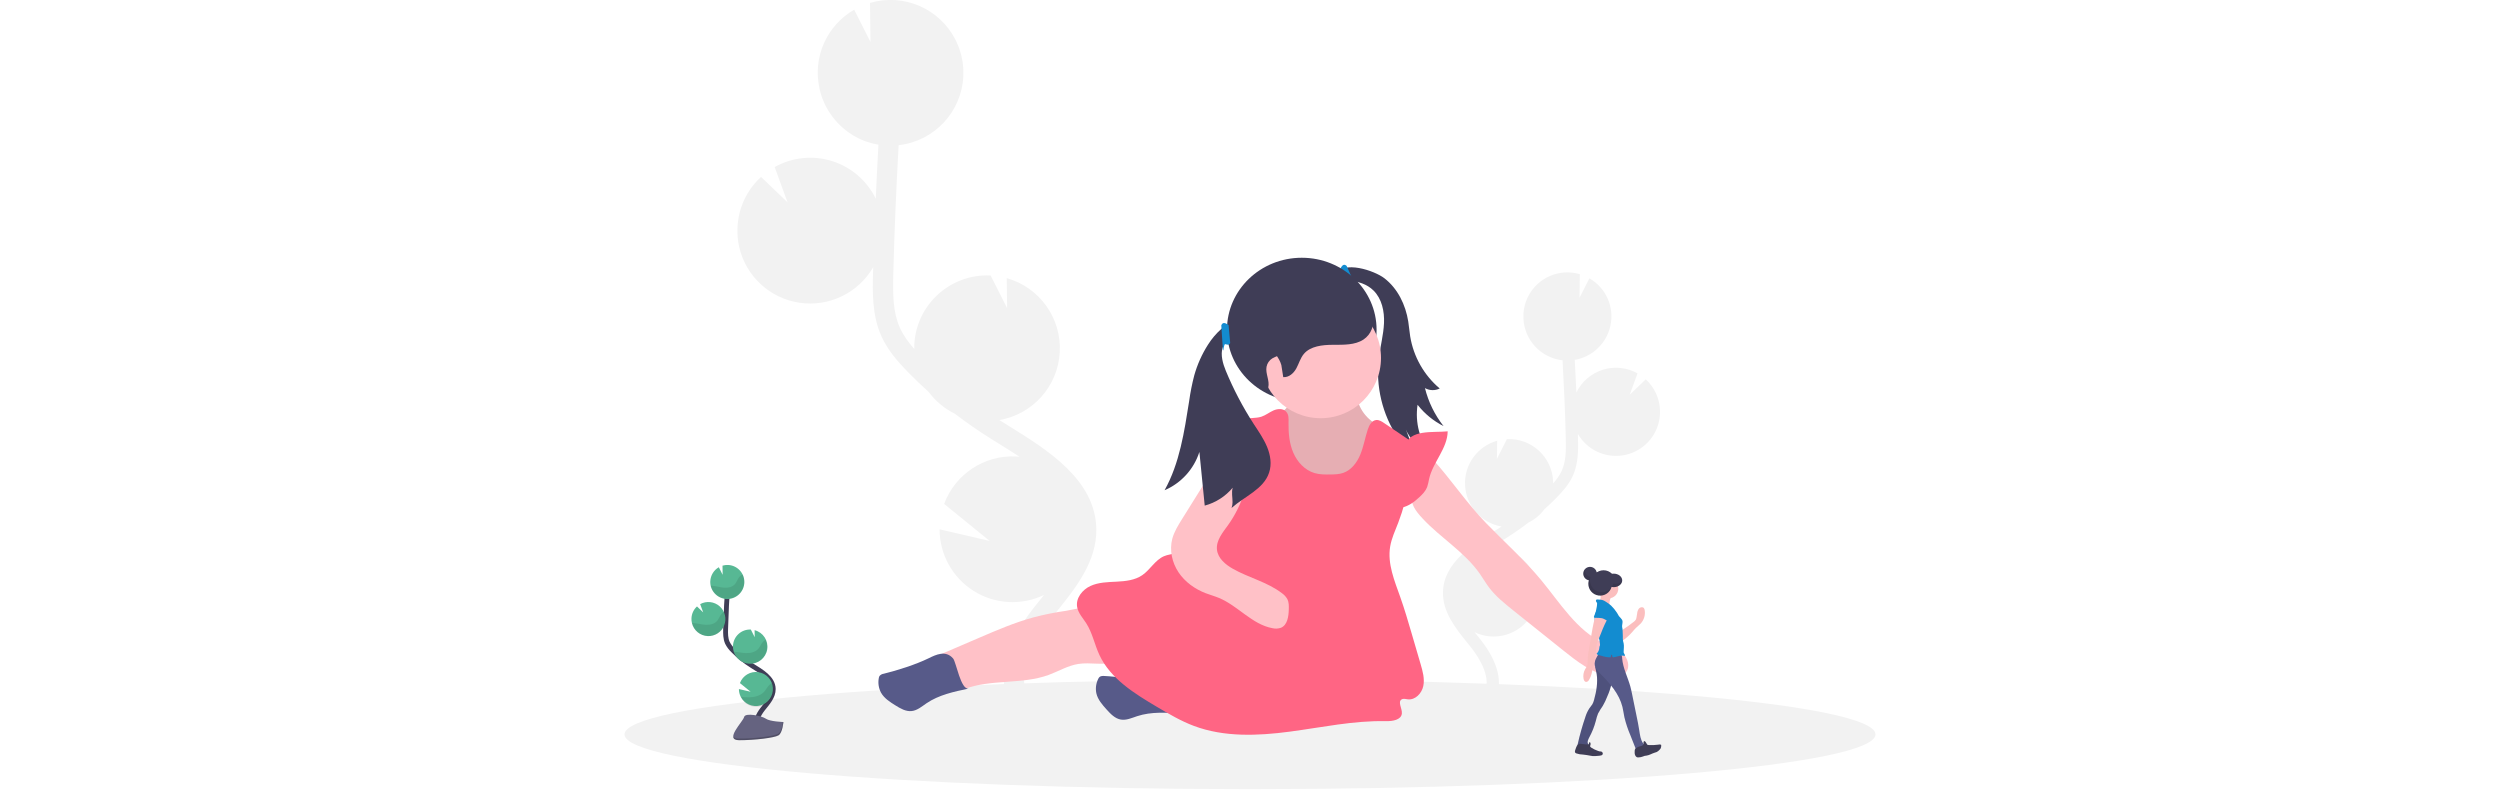
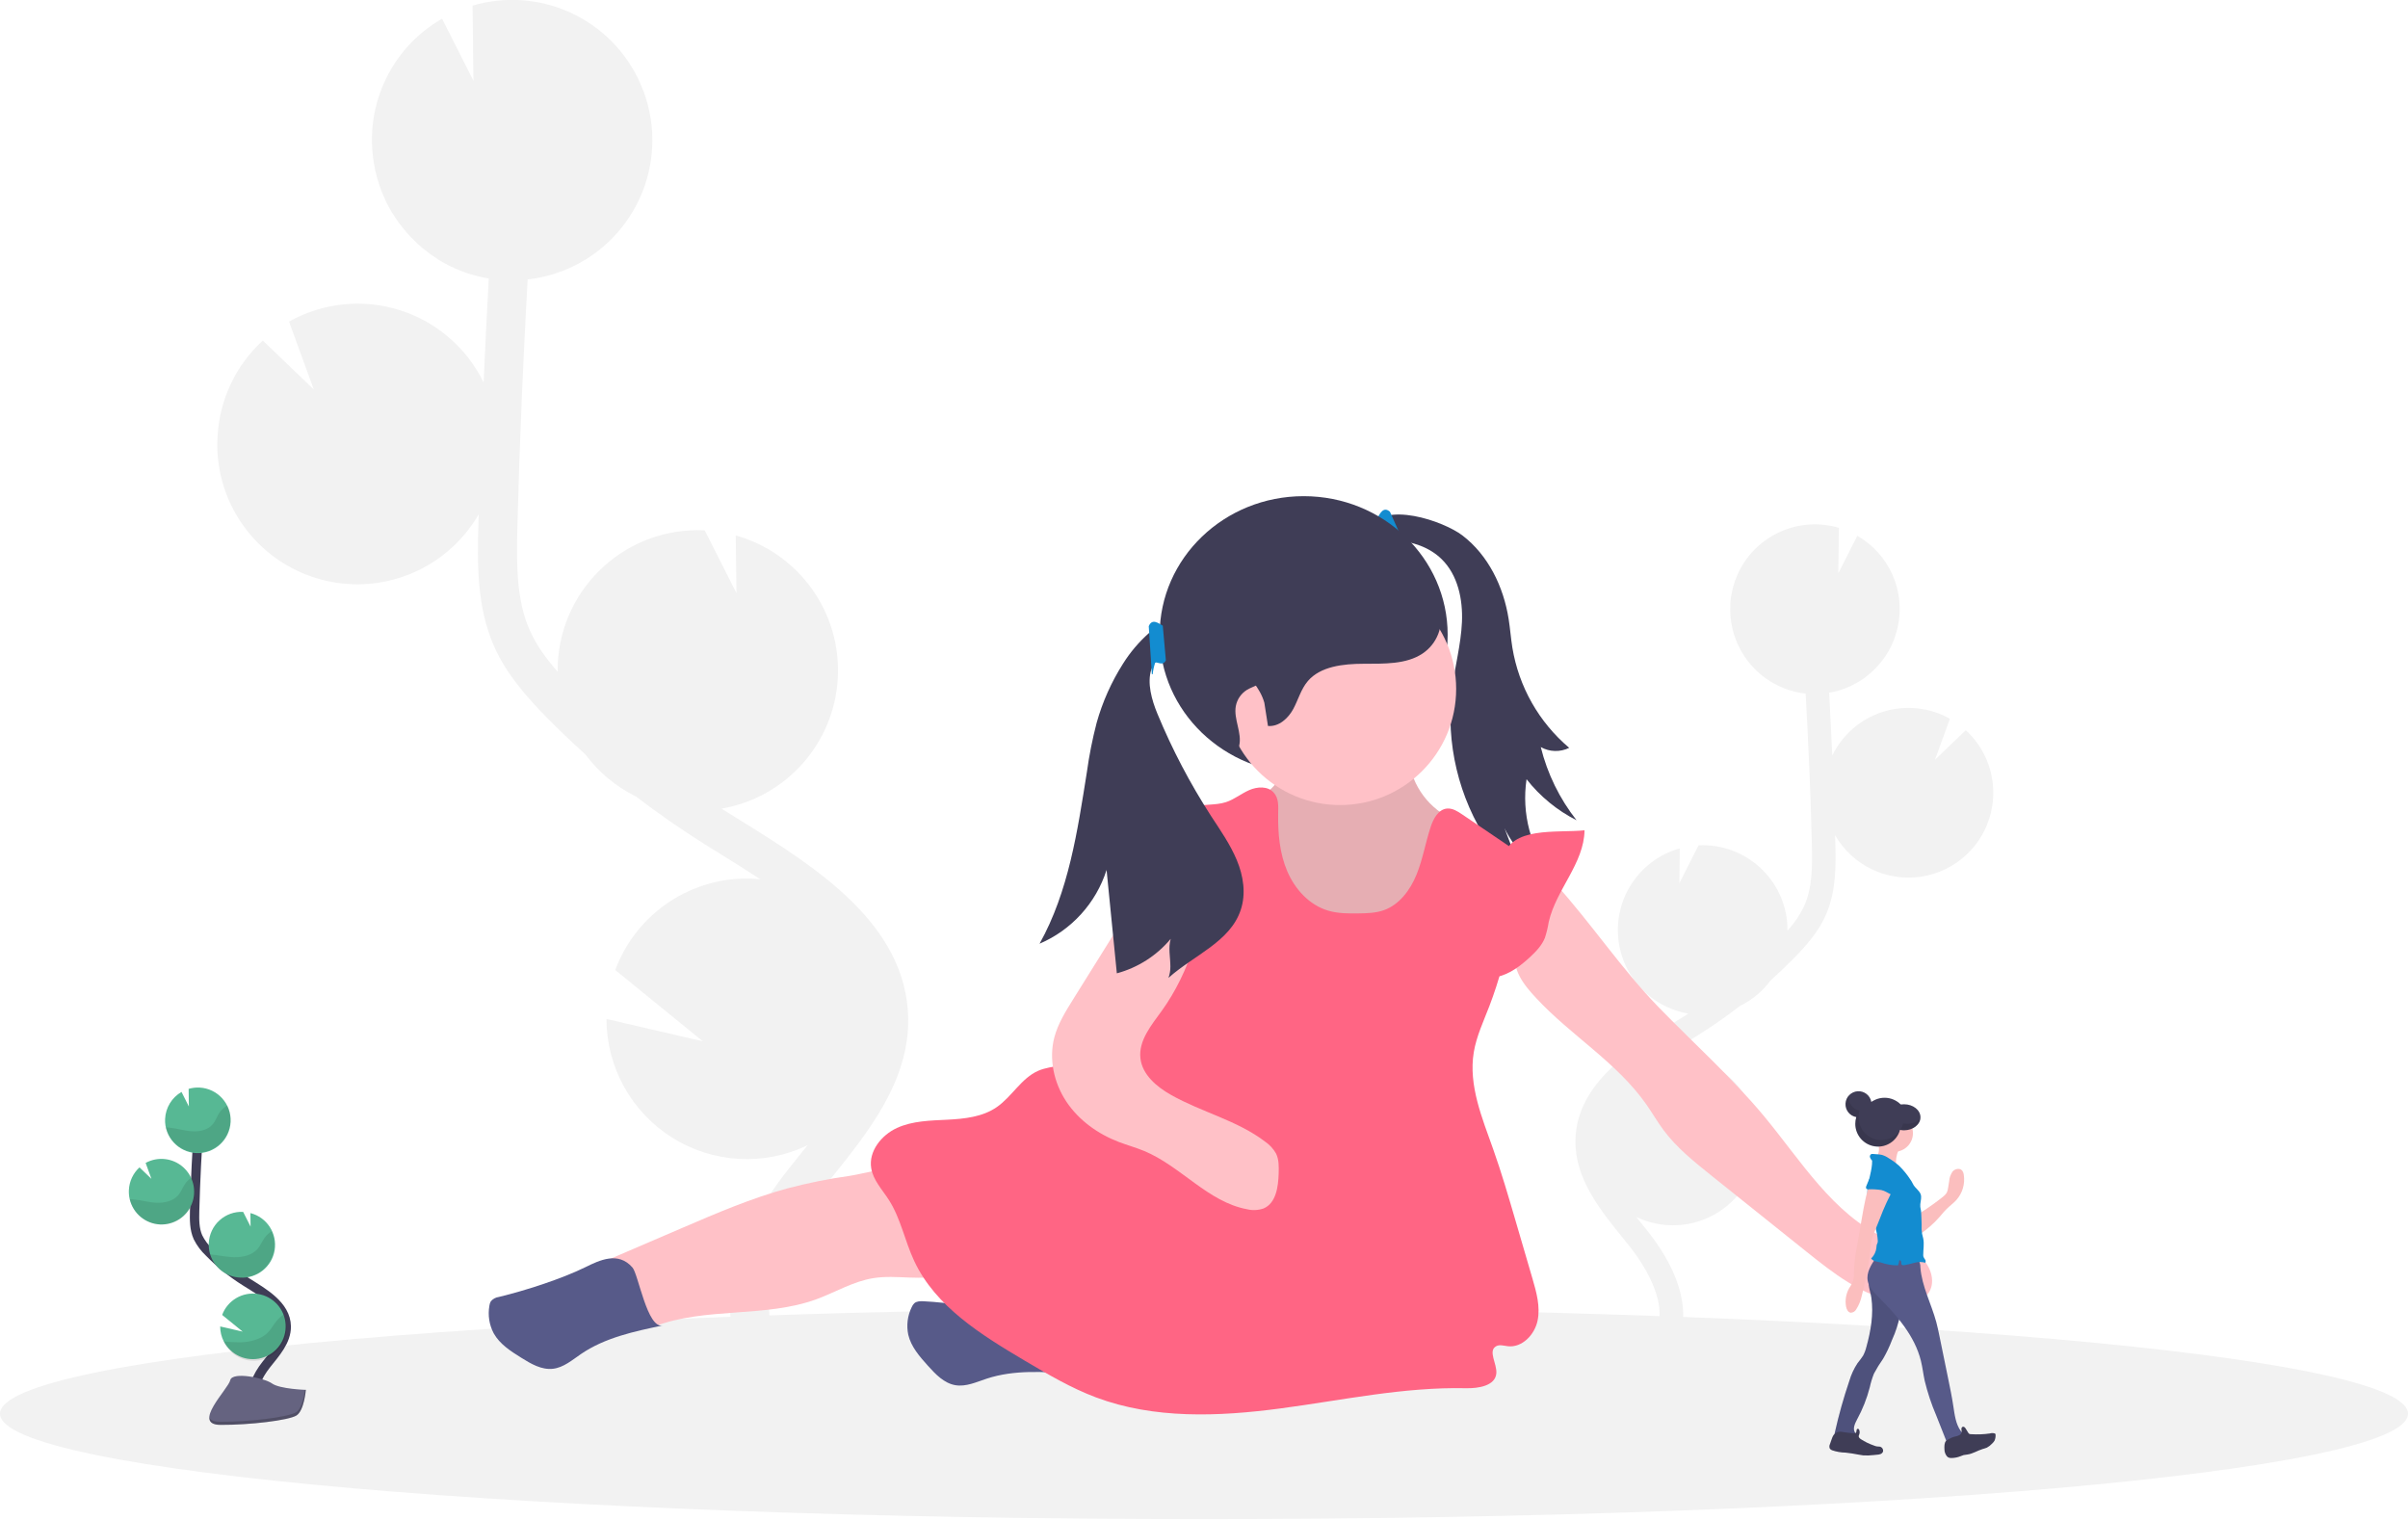
- <svg xmlns="http://www.w3.org/2000/svg" data-name="Layer 1" width="1028" height="324.5" viewBox="0 0 1028 648.5">
+ <svg xmlns="http://www.w3.org/2000/svg" data-name="Layer 1" width="1028" height="648.5" viewBox="0 0 1028 648.5">
  <path d="M402.13,476l-6.29-3.91c-.6-.37-1.19-.77-1.79-1.15a59.86,59.86,0,0,0,6.05-116.62l.31,24.66-13.55-26.83h-.17a59.87,59.87,0,0,0-62.58,57c-.06,1.15,0,2.27,0,3.4-4.71-5.38-9-11.15-11.83-17.47-5.73-12.79-5.84-27.28-5.39-44.9.9-34.9,2.41-70.08,4.37-105.14a59.85,59.85,0,0,0,53.16-56.64c.08-1.83.05-3.63,0-5.43,0-.45,0-.89-.07-1.34-.12-1.74-.28-3.46-.55-5.16,0-.28-.1-.55-.15-.82-.24-1.44-.54-2.86-.88-4.26-.13-.53-.26-1-.4-1.57-.42-1.53-.88-3-1.42-4.52-.18-.49-.39-1-.58-1.46-.42-1.09-.88-2.17-1.37-3.23-.26-.56-.51-1.12-.78-1.67-.08-.14-.13-.29-.21-.43l0,0a59.84,59.84,0,0,0-70.28-30.36l.4,32.1-13.4-26.52a59.57,59.57,0,0,0-28.55,64.51h-.06c.09.43.22.84.32,1.26.19.79.39,1.57.61,2.35.28,1,.6,2,.93,3,.25.74.49,1.47.77,2.2.41,1.06.87,2.09,1.33,3.12.27.6.51,1.22.8,1.81q1.14,2.33,2.48,4.53c.31.52.66,1,1,1.51.64,1,1.28,2,2,2.93.43.59.89,1.16,1.34,1.73.66.83,1.33,1.65,2,2.44.49.57,1,1.12,1.51,1.66.74.78,1.49,1.53,2.27,2.26.52.49,1,1,1.57,1.46.88.79,1.8,1.53,2.73,2.26.47.37.93.75,1.41,1.11,1.42,1,2.88,2,4.39,3,.28.17.59.31.87.48,1.27.74,2.55,1.45,3.87,2.09.57.28,1.15.53,1.73.79,1.08.48,2.17.95,3.29,1.38l2,.7c1.1.37,2.22.72,3.35,1,.66.18,1.33.37,2,.53,1.22.29,2.47.53,3.73.75l.24.05q-1.23,22.19-2.2,44.39a59.83,59.83,0,0,0-83.07-26l10.58,29-21.77-20.9a59.66,59.66,0,0,0-19.34,41.34A58.5,58.5,0,0,0,180.3,329a59.84,59.84,0,0,0,110.06,16.3c0,1.5-.1,3-.14,4.51-.4,15.54-.9,34.88,6.85,52.15,5.25,11.7,13.69,21.21,22,29.73,5.43,5.54,11.06,10.91,16.83,16.1a60.09,60.09,0,0,0,21.62,18C367,473,376.86,479.9,387,486.24l6.34,3.94c5.7,3.53,11.54,7.16,17.26,10.93-1-.1-2-.21-3-.26a59.89,59.89,0,0,0-58.94,39l37.4,30.43-41.14-9.54a59.89,59.89,0,0,0,85.82,53.92L428,618.08q-2.76,3.43-5.45,6.82c-24.34,30.83-31.11,60.09-19.06,82.4l14.66-7.91c-11.73-21.72,5.91-49.52,17.47-64.16q2.64-3.33,5.36-6.7c15.55-19.32,33.17-41.22,32.74-68.08C473,520,433.71,495.6,402.13,476Z" transform="translate(-86 -125.75)" fill="#f2f2f2" />
  <path d="M801.89,561.51l3.8-2.37,1.08-.7a36.19,36.19,0,0,1-3.66-70.52l-.19,14.91,8.2-16.22h.1a36.21,36.21,0,0,1,37.85,34.48c0,.69,0,1.37,0,2a43.14,43.14,0,0,0,7.15-10.56c3.47-7.74,3.54-16.5,3.26-27.15C859,464.31,858,443,856.85,421.83a36.18,36.18,0,0,1-32.15-34.25c-.05-1.1,0-2.2,0-3.28,0-.27,0-.54,0-.82.07-1.05.17-2.09.33-3.11,0-.17.06-.33.09-.5.15-.87.33-1.73.53-2.58l.24-1c.26-.92.54-1.83.86-2.73.11-.3.24-.59.35-.88.26-.66.54-1.31.83-2,.16-.34.31-.67.48-1,0-.08.07-.17.12-.26h0a36.17,36.17,0,0,1,42.51-18.35l-.25,19.41,8.11-16a36,36,0,0,1,17.26,39h0c-.06.26-.14.5-.2.76-.11.48-.23.95-.37,1.42s-.36,1.2-.56,1.79-.3.89-.46,1.33c-.25.64-.53,1.27-.81,1.89-.16.36-.31.73-.48,1.09-.46.94-1,1.85-1.5,2.74-.19.31-.4.61-.6.92q-.57.9-1.2,1.77c-.26.35-.54.7-.81,1-.4.51-.8,1-1.22,1.48s-.61.67-.92,1-.9.92-1.37,1.37c-.31.3-.62.6-.95.88-.53.48-1.09.93-1.65,1.37l-.85.67c-.86.63-1.74,1.23-2.66,1.79l-.53.29c-.76.45-1.54.87-2.34,1.27l-1,.47c-.66.29-1.32.58-2,.83l-1.19.43c-.67.23-1.34.43-2,.62l-1.21.32c-.74.18-1.5.32-2.26.46l-.15,0q.75,13.41,1.34,26.84a36.16,36.16,0,0,1,50.23-15.7l-6.39,17.53,13.16-12.64a36.12,36.12,0,0,1,11.7,25,35.38,35.38,0,0,1-.92,10,36.19,36.19,0,0,1-66.56,9.86c0,.9.06,1.82.08,2.73.25,9.39.55,21.09-4.14,31.53-3.17,7.08-8.28,12.83-13.33,18q-4.94,5-10.18,9.74a36.3,36.3,0,0,1-13.07,10.87q-8.61,6.63-17.81,12.41l-3.84,2.38c-3.44,2.13-7,4.33-10.44,6.61.61-.06,1.22-.13,1.83-.16a36.23,36.23,0,0,1,35.65,23.57l-22.62,18.4,24.88-5.77a36.22,36.22,0,0,1-51.9,32.61l1.68,2.09c1.11,1.38,2.22,2.75,3.3,4.12,14.72,18.64,18.81,36.34,11.52,49.83l-8.86-4.79c7.09-13.13-3.58-29.94-10.57-38.8-1.06-1.34-2.15-2.69-3.24-4-9.4-11.68-20.06-24.92-19.8-41.17C759,588.08,782.79,573.34,801.89,561.51Z" transform="translate(-86 -125.75)" fill="#f2f2f2" />
  <ellipse cx="514" cy="603.5" rx="514" ry="45" fill="#f2f2f2" />
  <path d="M195.4,725.42c-3-5.51.4-12.27,4.29-17.18s8.61-10,8.51-16.29c-.15-9-9.7-14.31-17.33-19.09a84,84,0,0,1-15.56-12.51,22.8,22.8,0,0,1-4.78-6.4c-1.58-3.52-1.54-7.52-1.44-11.37q.51-19.26,1.91-38.49" transform="translate(-86 -125.75)" fill="none" stroke="#3f3d56" stroke-miterlimit="10" stroke-width="4" />
  <path d="M156.49,603.39a14,14,0,0,1,7-11.5l3.14,6.22-.1-7.53a14.22,14.22,0,0,1,4.63-.56,14,14,0,1,1-14.68,13.37Z" transform="translate(-86 -125.75)" fill="#57b894" />
  <path d="M181.52,698.38a14,14,0,1,0-.68-11.3l8.77,7.13L180,692A14,14,0,0,0,181.52,698.38Z" transform="translate(-86 -125.75)" fill="#57b894" />
  <path d="M188.45,671.13a14,14,0,0,0,4.45-27.53l.08,5.78-3.18-6.29h0a14,14,0,0,0-14.67,13.36,13.84,13.84,0,0,0,.6,4.79A14,14,0,0,0,188.45,671.13Z" transform="translate(-86 -125.75)" fill="#57b894" />
  <path d="M154.38,648.46a14,14,0,1,0-6.21-26.27l2.48,6.8-5.1-4.9a14,14,0,0,0-4.53,9.69,13.79,13.79,0,0,0,.35,3.87A14,14,0,0,0,154.38,648.46Z" transform="translate(-86 -125.75)" fill="#57b894" />
  <path d="M158.38,607.13c3.24.35,6.39,1.36,9.64,1.56s6.82-.57,8.88-3.1c1.1-1.36,1.66-3.08,2.59-4.57a10,10,0,0,1,3.54-3.33A14,14,0,1,1,156.79,607Q157.58,607,158.38,607.13Z" transform="translate(-86 -125.75)" opacity="0.1" />
  <path d="M154.38,648.46a14,14,0,0,0,13.35-20,10.37,10.37,0,0,0-2.82,2.82c-1,1.51-1.61,3.26-2.78,4.64-2.19,2.57-5.92,3.41-9.31,3.26s-6.66-1.12-10-1.43c-.47,0-.94-.07-1.42-.08A14,14,0,0,0,154.38,648.46Z" transform="translate(-86 -125.75)" opacity="0.1" />
  <path d="M188.45,671.13a14,14,0,0,0,13.46-19.76,11.48,11.48,0,0,0-3,2.85c-1.09,1.54-1.77,3.32-3,4.74-2.37,2.63-6.35,3.56-9.93,3.48s-6.83-.93-10.28-1.2A14,14,0,0,0,188.45,671.13Z" transform="translate(-86 -125.75)" opacity="0.1" />
  <path d="M181.52,698.38a14,14,0,0,0,25.59-11.45,13.84,13.84,0,0,0-3.08,2.75c-1.34,1.62-2.22,3.47-3.76,5-2.87,2.82-7.5,4-11.63,4.09A60,60,0,0,1,181.52,698.38Z" transform="translate(-86 -125.75)" opacity="0.1" />
  <path d="M216.57,719.07s-11.08-.34-14.42-2.72-17-5.21-17.86-1.4-16.65,19-4.15,19.06,29.06-1.94,32.4-4S216.57,719.07,216.57,719.07Z" transform="translate(-86 -125.75)" fill="#656380" />
  <path d="M179.92,732.69c12.51.1,29.06-2,32.39-4,2.54-1.55,3.55-7.09,3.89-9.65h.37s-.7,8.94-4,11-19.89,4.07-32.4,4c-3.61,0-4.85-1.31-4.78-3.21C175.86,732,177.23,732.66,179.92,732.69Z" transform="translate(-86 -125.75)" opacity="0.2" />
  <path d="M710.32,354.32c11.06,8.46,17.56,21.91,19.73,35.66.64,4,.94,8.16,1.59,12.22A71.18,71.18,0,0,0,755.91,445a13,13,0,0,1-12.14-.33,82.72,82.72,0,0,0,15.28,31.24,63.76,63.76,0,0,1-21.35-17.52,53.74,53.74,0,0,0,10.86,41.09,42.94,42.94,0,0,1-22.9-27.14l9.54,25.16c-6-1.71-10.3-6.8-13.75-12a97.42,97.42,0,0,1-15.57-65.4c1.18-9.63,3.81-19.09,4.24-28.78s-1.74-20.1-8.68-26.89c-5.24-5.14-12.56-7.5-19.75-8-4.52-.32-16.23,3.29-11.8-4.85C676.67,339.15,702.43,348.29,710.32,354.32Z" transform="translate(-86 -125.75)" fill="#3f3d56" />
  <path d="M674.06,346.78l5.72,13.68c2.5,2,3.8-1.92,4.68-1.07a23.27,23.27,0,0,1,3,3.73l.31-.17-8.39-18.74C676.49,341.68,675.06,345.27,674.06,346.78Z" transform="translate(-86 -125.75)" fill="#138cd0" />
  <ellipse cx="556.55" cy="270.97" rx="61.47" ry="59.16" fill="#3f3d56" />
  <path d="M544,712.21c-12.33-.91-25-1.79-36.78,2.08-4.37,1.44-8.82,3.55-13.36,2.78-4.8-.81-8.44-4.65-11.7-8.27-3.54-3.93-7.21-8.1-8.41-13.26a18.22,18.22,0,0,1,1.48-11.81,4.86,4.86,0,0,1,1.11-1.64c1-.88,2.49-.9,3.83-.85,11.56.49,23.19,3.34,34.58,1.32,6.66-1.18,19.8-6.08,23.69,2.34C540.08,688.39,537.33,711.72,544,712.21Z" transform="translate(-86 -125.75)" fill="#575a89" />
  <path d="M422.12,633.07c-15.38,4.19-30.09,10.51-44.74,16.81l-32.58,14,9.63,23.84c.83,2-.74,1.88,1.26,2.78,2.22,1,7.34,2.38,9.62,1.51,21.95-8.39,47.2-3.59,69.28-11.64,8.13-3,15.73-7.65,24.28-9,10-1.61,20.59,1.48,30.27-1.57a5,5,0,0,0,2.68-1.63,5.06,5.06,0,0,0,.56-3.22c-.5-8.23-3.61-16-7.65-23.07-2.65-4.68-6.88-14-12.15-16.28-5.95-2.55-17.57,1.18-23.77,2.1A228.87,228.87,0,0,0,422.12,633.07Z" transform="translate(-86 -125.75)" fill="#ffc1c7" />
  <path d="M368.88,691.59c-12.1,2.51-24.56,5.18-34.78,12.13-3.81,2.59-7.5,5.84-12.08,6.35-4.84.54-9.39-2.14-13.52-4.73-4.49-2.8-9.17-5.8-11.74-10.43a18.27,18.27,0,0,1-1.83-11.77,4.91,4.91,0,0,1,.61-1.87A5.36,5.36,0,0,1,299,679.4c11.25-2.72,26.47-7.6,36.86-12.68,6.08-3,14.1-6.88,20.16.14C358.53,669.77,362.31,693,368.88,691.59Z" transform="translate(-86 -125.75)" fill="#575a89" />
  <path d="M622,470a19.09,19.09,0,0,0-.95,7.3l0,18.46a23.08,23.08,0,0,0,.93,7.86c1.17,3.23,3.71,5.75,6.3,8A86.51,86.51,0,0,0,656.69,528c5.8,2,12.15,3.42,18.06,1.71a30.94,30.94,0,0,0,9.37-5.08,105.93,105.93,0,0,0,20.73-19.95c6-7.67,11.21-17.57,8.21-26.86A32.66,32.66,0,0,1,688.76,456c-1.15-3.66-1.71-7.68-4.12-10.66-5.16-6.38-15.16-4.59-23-2.2-7.61,2.31-20.83,3.65-26.47,9.45-2.23,2.29-3.08,6.05-5.26,8.55C627.29,464.19,623.6,466.09,622,470Z" transform="translate(-86 -125.75)" fill="#ffc1c7" />
  <path d="M622,470a19.09,19.09,0,0,0-.95,7.3l0,18.46a23.08,23.08,0,0,0,.93,7.86c1.17,3.23,3.71,5.75,6.3,8A86.51,86.51,0,0,0,656.69,528c5.8,2,12.15,3.42,18.06,1.71a30.94,30.94,0,0,0,9.37-5.08,105.93,105.93,0,0,0,20.73-19.95c6-7.67,11.21-17.57,8.21-26.86A32.66,32.66,0,0,1,688.76,456c-1.15-3.66-1.71-7.68-4.12-10.66-5.16-6.38-15.16-4.59-23-2.2-7.61,2.31-20.83,3.65-26.47,9.45-2.23,2.29-3.08,6.05-5.26,8.55C627.29,464.19,623.6,466.09,622,470Z" transform="translate(-86 -125.75)" opacity="0.1" />
  <circle cx="572.08" cy="294.1" r="49.57" fill="#ffc1c7" />
  <path d="M788.79,597.15c2.58,3.68,4.82,7.59,7.51,11.19,5.53,7.39,12.83,13.25,20,19l40.92,32.76c11.42,9.15,23.48,18.6,37.87,21.25,4.91.91,10.72.65,13.87-3.21,3.68-4.53,1.51-11.67-2.78-15.62s-10.07-5.72-15.36-8.17c-22.36-10.39-35.9-33-51.64-52-13.83-16.67-30.08-31.15-45.16-46.69-16-16.52-28.66-35.69-43.93-52.6-7.3,6.08-15.62,18.42-17.26,28-1.47,8.56,3.43,14.83,9,20.78C756.63,567.81,776.17,579.19,788.79,597.15Z" transform="translate(-86 -125.75)" fill="#ffc1c7" />
  <path d="M762.45,480.2c-.18,14.13-12.19,25.37-15.28,39.15a46.33,46.33,0,0,1-1.62,6.72c-1.27,3.21-3.73,5.8-6.26,8.15-4.18,3.89-8.94,7.52-14.54,8.63-.67.13,2-46.33,2.94-50.64C730.6,478.25,750.81,481.45,762.45,480.2Z" transform="translate(-86 -125.75)" fill="#ff6584" />
  <path d="M631.66,473.25c-.11,8.33.62,16.84,3.91,24.49S645,512.13,653,514.49c4.22,1.25,8.69,1.24,13.09,1.18,3.55-.06,7.17-.15,10.52-1.31,6.73-2.32,11.38-8.58,14.08-15.16s3.85-13.68,6.07-20.43c1.16-3.55,3.31-7.53,7-7.86,2.35-.2,4.51,1.18,6.46,2.5l20,13.55c4,22.85-.1,46.62-8.39,68.28-2.49,6.49-5.52,12.86-6.66,19.71-2.33,14.1,3.58,28.08,8.35,41.56,3.48,9.82,6.4,19.83,9.33,29.83l7.37,25.21c1.71,5.87,3.44,12,2.18,18s-6.61,11.59-12.68,10.89c-1.69-.19-3.52-.82-5,0-3.61,2,.41,7.43.08,11.56-.42,5.34-7.65,6.49-13,6.37-26.58-.59-52.82,5.14-79.17,8.63s-53.9,4.62-78.78-4.73c-10.65-4-20.51-9.84-30.31-15.63-18.55-11-38.16-23.08-47.27-42.62-4-8.55-5.73-18.14-10.83-26.07-2.8-4.38-6.67-8.37-7.51-13.5-1.18-7.22,4.36-14.15,11-17.19s14.23-3.15,21.54-3.52,15-1.19,21-5.34C518,593.93,522,586,529.26,582.84c3.1-1.33,6.53-1.64,9.8-2.47a46.54,46.54,0,0,0,12.59-5.65c30.27-18.44,47.74-55.88,42.42-90.92a72.48,72.48,0,0,1-1-10.6,3.19,3.19,0,0,1,.34-1.76,2.8,2.8,0,0,1,1.44-.95c4.62-1.7,9.86-.79,14.54-2.32,3.54-1.16,6.5-3.63,9.91-5.13s7.9-1.79,10.41,1C632,466.53,631.71,469.82,631.66,473.25Z" transform="translate(-86 -125.75)" fill="#ff6584" />
  <path d="M625.76,425.74c-3.53-12.6-19.56-20.1-21.92-32.91-1.24-6.76,1.83-13.62,6.59-18.66s11.08-8.51,17.41-11.69c9.28-4.67,19.41-9,30-8.05,10.92,1,24.87,2.93,33.35,9.64,6,4.74,7.66,14.6,9.51,21.68a17.81,17.81,0,0,1-7.41,19c-7,4.66-16.46,4.32-25.17,4.35s-18.43,1.1-23.8,7.41c-2.94,3.45-4.07,7.94-6.2,11.88s-6.06,7.66-10.81,7.27Z" transform="translate(-86 -125.75)" fill="#3f3d56" />
  <path d="M544.12,552.37c-3.19,5.12-6.44,10.34-8,16.18-2.44,9.28-.2,19.47,5.11,27.46s13.5,13.84,22.46,17.26c3.56,1.36,7.25,2.36,10.77,3.82,15.64,6.49,27.25,21.79,43.91,24.87a12.43,12.43,0,0,0,7.08-.34c5.32-2.26,6.27-9.26,6.43-15,.08-2.88.14-5.89-1.14-8.47a15.09,15.09,0,0,0-4.59-5c-11.92-9.13-27.17-12.6-40.23-20-6.13-3.46-12.24-8.59-13.06-15.58-.89-7.65,4.77-14.28,9.27-20.54,11.06-15.39,20.46-40.29,15.15-59.45-7.48-27-25.9,11.12-30.82,19Q555.31,534.46,544.12,552.37Z" transform="translate(-86 -125.75)" fill="#ffc1c7" />
  <path d="M580.67,478.42c-2.85,3.28-4.77,7.25-7.2,10.86a45.41,45.41,0,0,1-13,12.76c5.76-.6,12.27-1,16.56,2.91,3.63,3.27,4.47,8.56,6.83,12.84a15.8,15.8,0,0,0,8.27,7.39,11.48,11.48,0,0,0,10.78-1.46c4.63-3.6,5.14-10.29,5.26-16.16l.21-10.56c.08-3.93,0-8.24-2.52-11.23-1.57-1.84-3.86-2.87-5.92-4.14C592,476.74,589.6,468.17,580.67,478.42Z" transform="translate(-86 -125.75)" fill="#ff6584" />
  <path d="M615,444.18c1.35-5.58-2.43-11.38-1.42-17a10.42,10.42,0,0,1,4.75-6.93c1.39-.85,3-1.36,4.41-2.14a13.28,13.28,0,0,0,5.6-16.35c-2.06-4.73-6.7-7.75-11.27-10.12-4.85-2.53-10.76-4.64-15.6-2.1-5.88,3.09-6.71,11-6.79,17.68-.07,5.46-.12,11,1.47,16.24a43.63,43.63,0,0,0,8.7,15.26C605.54,439.45,614.09,448,615,444.18Z" transform="translate(-86 -125.75)" fill="#3f3d56" />
  <path d="M615.68,514.18c-4.51,13.64-20,19.31-30.84,29a14.17,14.17,0,0,0,.81-4.81c0-4-1-8,.14-11.84a45.3,45.3,0,0,1-23,14.72l-4.38-44.13a51.13,51.13,0,0,1-28.61,31.49C542.22,506.36,546,480.5,550,455.34a182.09,182.09,0,0,1,4.16-21,94.5,94.5,0,0,1,11.29-25.3,60.67,60.67,0,0,1,11-13c4.29-3.6,9.14-6.1,13.88-5.22h0c8.18,1.54,4.89,5.55,0,9.23-3.88,2.9-8.78,5.61-9.94,6.77a11.8,11.8,0,0,0-2.87,4.72c-1.88,5.73.14,13,2.6,18.92A271.94,271.94,0,0,0,603,474.08c4,6.1,8.18,12.1,11,18.83S618,507.28,615.68,514.18Z" transform="translate(-86 -125.75)" fill="#3f3d56" />
  <path d="M582.4,392.85l1.32,14.77c-1.29,2.9-4.25.07-4.63,1.24a22.9,22.9,0,0,0-1,4.71h-.35l-1.33-20.49C577.88,389.47,580.82,392,582.4,392.85Z" transform="translate(-86 -125.75)" fill="#138cd0" />
  <circle cx="804.54" cy="478.34" r="9.72" fill="#3f3d56" />
  <path d="M884.9,679.71c1,7-.22,14.22-2.13,21.07a15.59,15.59,0,0,1-1.4,3.7,39.16,39.16,0,0,1-2.38,3.21,28,28,0,0,0-3.48,7.52,211.36,211.36,0,0,0-6.21,22.11,1.51,1.51,0,0,0,0,.94c.23.54,1,.62,1.54.61l7.63,0c.28-.52-.23-1.09-.55-1.59-1.1-1.69,0-3.88.91-5.65a60.12,60.12,0,0,0,5.38-13.6,36.65,36.65,0,0,1,1.8-5.91,59,59,0,0,1,3.93-6.37,53.94,53.94,0,0,0,3.73-7.87,50.7,50.7,0,0,0,3.68-11.54,46,46,0,0,0-.08-11.37,1,1,0,0,0-.24-.65,1,1,0,0,0-.59-.17l-10.24-.52c-2.11-.11-2.61-.57-2.29,1.5C884.15,676.64,884.68,678.15,884.9,679.71Z" transform="translate(-86 -125.75)" fill="#575a89" />
  <path d="M884.9,679.71c1,7-.22,14.22-2.13,21.07a15.59,15.59,0,0,1-1.4,3.7,39.16,39.16,0,0,1-2.38,3.21,28,28,0,0,0-3.48,7.52,211.36,211.36,0,0,0-6.21,22.11,1.51,1.51,0,0,0,0,.94c.23.54,1,.62,1.54.61l7.63,0c.28-.52-.23-1.09-.55-1.59-1.1-1.69,0-3.88.91-5.65a60.12,60.12,0,0,0,5.38-13.6,36.65,36.65,0,0,1,1.8-5.91,59,59,0,0,1,3.93-6.37,53.94,53.94,0,0,0,3.73-7.87,50.7,50.7,0,0,0,3.68-11.54,46,46,0,0,0-.08-11.37,1,1,0,0,0-.24-.65,1,1,0,0,0-.59-.17l-10.24-.52c-2.11-.11-2.61-.57-2.29,1.5C884.15,676.64,884.68,678.15,884.9,679.71Z" transform="translate(-86 -125.75)" opacity="0.1" />
  <path d="M886.92,662.59c-2.08,3-4.27,6.44-3.57,10,.52,2.71,2.59,4.82,4.55,6.79,7.81,7.84,15.5,16.56,18.16,27.31.68,2.78,1,5.64,1.6,8.44a92.31,92.31,0,0,0,4.9,14.77l5.1,12.89a7.71,7.71,0,0,0,7.36-4.88,3.19,3.19,0,0,1-1.93-1.25c-2.17-3-2.62-6.88-3.18-10.55-.61-4.06-1.44-8.08-2.27-12.1L914,696.24c-.42-2.06-.84-4.11-1.39-6.14-2.13-7.83-6.16-15.23-6.78-23.33a5.44,5.44,0,0,0-1-3.38,5,5,0,0,0-3.5-1.16C896.27,661.89,891.87,661.4,886.92,662.59Z" transform="translate(-86 -125.75)" fill="#575a89" />
  <path d="M873.17,737.14a7.46,7.46,0,0,0-1.69-.22,3.51,3.51,0,0,0-2.76,1.51,6.75,6.75,0,0,0-.74,1.64l-.74,2.11a2.33,2.33,0,0,0-.1,1.91,2,2,0,0,0,1,.77,18.48,18.48,0,0,0,5.74,1c1.89.19,3.76.52,5.62.87.64.12,1.28.24,1.93.31a23.66,23.66,0,0,0,4.37-.13l1.5-.15a5.23,5.23,0,0,0,1.47-.27,1.89,1.89,0,0,0,1.09-1,1.76,1.76,0,0,0-1.39-2.19c-.4-.08-.81,0-1.21-.09a5.51,5.51,0,0,1-1.31-.4,25.38,25.38,0,0,1-5.54-2.7c-.47-.33-1-.79-.91-1.36a3.05,3.05,0,0,1,.24-.7,2.59,2.59,0,0,0,0-1.82c-.1-.25-.27-.51-.53-.54-.72-.09-.63.95-.74,1.36s-.4.6-.91.55C876.1,737.49,874.63,737.41,873.17,737.14Z" transform="translate(-86 -125.75)" fill="#3f3d56" />
  <path d="M916.1,744.43a4.82,4.82,0,0,0,1,2.93,2.36,2.36,0,0,0,.74.59,2.91,2.91,0,0,0,1.34.21,10.62,10.62,0,0,0,3.78-.76,12.8,12.8,0,0,1,1.3-.49,16.59,16.59,0,0,1,1.7-.25c2.25-.32,4.22-1.65,6.4-2.32a15.47,15.47,0,0,0,1.89-.62,8.81,8.81,0,0,0,2.24-1.75,5.76,5.76,0,0,0,1-1.23,5.47,5.47,0,0,0,.44-2.48.7.7,0,0,0-.07-.38.5.5,0,0,0-.24-.19,3.49,3.49,0,0,0-2.17,0,38.46,38.46,0,0,1-8,.3,1.64,1.64,0,0,1-.76-.15,1.69,1.69,0,0,1-.48-.55l-1-1.63c-.29-.47-.75-1-1.28-.85a1,1,0,0,0-.57,1.09,5.78,5.78,0,0,1,.06,1.31,1.76,1.76,0,0,1-.87,1.13,5.34,5.34,0,0,1-1.36.53,10.33,10.33,0,0,0-4.41,2C916,741.63,916.05,743.38,916.1,744.43Z" transform="translate(-86 -125.75)" fill="#3f3d56" />
  <path d="M915.57,636.56a6.17,6.17,0,0,0,1.49-1.61,6.63,6.63,0,0,0,.63-2.23l.43-2.7a8.11,8.11,0,0,1,1.5-4.2c1-1.13,3-1.54,4-.42a3.54,3.54,0,0,1,.73,1.81,13.12,13.12,0,0,1-3.22,10.88c-1.22,1.34-2.71,2.4-4,3.67-1.13,1.09-2.1,2.33-3.14,3.52a43.48,43.48,0,0,1-8.55,7.47,38.89,38.89,0,0,0,0-6.2c-.22-1.46-.81-2.24.59-3.19A105.05,105.05,0,0,0,915.57,636.56Z" transform="translate(-86 -125.75)" fill="#fbbebe" />
  <path d="M888.15,616.66a5,5,0,0,1-1.89,3.77q5.09,1.77,10,3.92a3.5,3.5,0,0,1-.86-2.43,12.28,12.28,0,0,1,1.88-6.56,1.56,1.56,0,0,0,.31-.86c0-.64-.8-.94-1.43-1.08a35.75,35.75,0,0,0-6.5-.94c-.94,0-2-.33-1.84.87A13.18,13.18,0,0,1,888.15,616.66Z" transform="translate(-86 -125.75)" fill="#fbbebe" />
  <circle cx="808.71" cy="483.74" r="7.95" fill="#fbbebe" />
  <path d="M902.57,631a9.63,9.63,0,0,0-1-1.69,34.93,34.93,0,0,0-4.77-5.85,30.11,30.11,0,0,0-4.53-3.32,10.07,10.07,0,0,0-2.84-1.37,11,11,0,0,0-1.81-.25l-2.07-.16a1.69,1.69,0,0,0-.55,0,1.16,1.16,0,0,0-.69,1.4,3.39,3.39,0,0,0,.92,1.45c.09,4.21-1.78,8.37-2,12.57-.44,7.36,4,14.2,4.41,21.56a2.54,2.54,0,0,1-.1,1c-.06.15-.15.29-.22.44a4.17,4.17,0,0,0-.25,1.49A7.56,7.56,0,0,1,884.8,663a3.34,3.34,0,0,0,1.26,1,22.25,22.25,0,0,0,2.82.67,22,22,0,0,0,7.37,1.26,6.59,6.59,0,0,0,.57-2.14c.35-.22.76.25.81.66s0,.9.26,1.2a1.22,1.22,0,0,0,1,.2,43.43,43.43,0,0,0,4.48-1.05,8.47,8.47,0,0,1,4.55,0,1.2,1.2,0,0,0-.07-1.33,6,6,0,0,1-.71-1.22,2.69,2.69,0,0,1-.09-.8c0-2.33.48-4.68,0-7-.14-.67-.35-1.32-.49-2a17.57,17.57,0,0,1-.19-4c0-1.35-.13-2.77-.15-4.12a15.44,15.44,0,0,0-.11-1.67c-.09-.58-.27-1.14-.32-1.73-.15-1.48.45-3,.36-4.44C906.08,634.28,903.46,633.05,902.57,631Z" transform="translate(-86 -125.75)" fill="#138cd0" />
  <path d="M884.64,629.89c-1.93,5.11-2.87,10.53-3.8,15.91l-2.18,12.63a60.33,60.33,0,0,0-1.21,10.78,11.45,11.45,0,0,1-.21,3,15.84,15.84,0,0,1-1.86,3.52,11.66,11.66,0,0,0-1.26,7.87c.23,1.13.84,2.41,2,2.54a2.75,2.75,0,0,0,2.31-1.42,18,18,0,0,0,2.43-6,135.45,135.45,0,0,0,3.78-21,19.79,19.79,0,0,1,.37-2.66,19,19,0,0,1,.92-2.66l2.5-6.19a98.9,98.9,0,0,1,6.5-14c-2.61-.75-5.33-1.63-7.94-2.38A7.58,7.58,0,0,0,884.64,629.89Z" transform="translate(-86 -125.75)" fill="#fbbebe" />
  <path d="M889.16,633.77a29.67,29.67,0,0,0-5.58-.32,1.2,1.2,0,0,1-.75-.2c-.38-.32-.22-.93,0-1.39l.9-2.17a3.13,3.13,0,0,1,.73-1.2,3,3,0,0,1,1.71-.58,15.26,15.26,0,0,1,6,.23,7.1,7.1,0,0,1,4.59,3.55,2.43,2.43,0,0,1,.05,2.38c-.71,1-2.3,2.15-3.48,1.59C891.83,635,890.75,634.11,889.16,633.77Z" transform="translate(-86 -125.75)" fill="#138cd0" />
  <path d="M898.87,597.15a8.12,8.12,0,0,0-4.43,1.27,9.72,9.72,0,0,0-9.54-2.23,5.56,5.56,0,1,0-6.43,6.43,9.61,9.61,0,0,0-.43,2.86,9.72,9.72,0,0,0,19.09,2.6,8.28,8.28,0,0,0,1.74.18c3.84,0,7-2.49,7-5.56S902.71,597.15,898.87,597.15Z" transform="translate(-86 -125.75)" fill="#3f3d56" />
  <path d="M900.26,605.48a8.21,8.21,0,0,1-1.74-.18,9.65,9.65,0,0,1-1.29,2.8,8.85,8.85,0,0,0,1.64.16c3.58,0,6.53-2.17,6.9-5A7.63,7.63,0,0,1,900.26,605.48Z" transform="translate(-86 -125.75)" opacity="0.1" />
  <path d="M889.15,612.42a9.72,9.72,0,0,1-9.29-12.58,5.56,5.56,0,0,1-4.6-5.47,6.64,6.64,0,0,1,.09-1,5.56,5.56,0,0,0,3.12,9.25,9.61,9.61,0,0,0-.43,2.86,9.72,9.72,0,0,0,19,2.9A9.71,9.71,0,0,1,889.15,612.42Z" transform="translate(-86 -125.75)" opacity="0.1" />
</svg>
